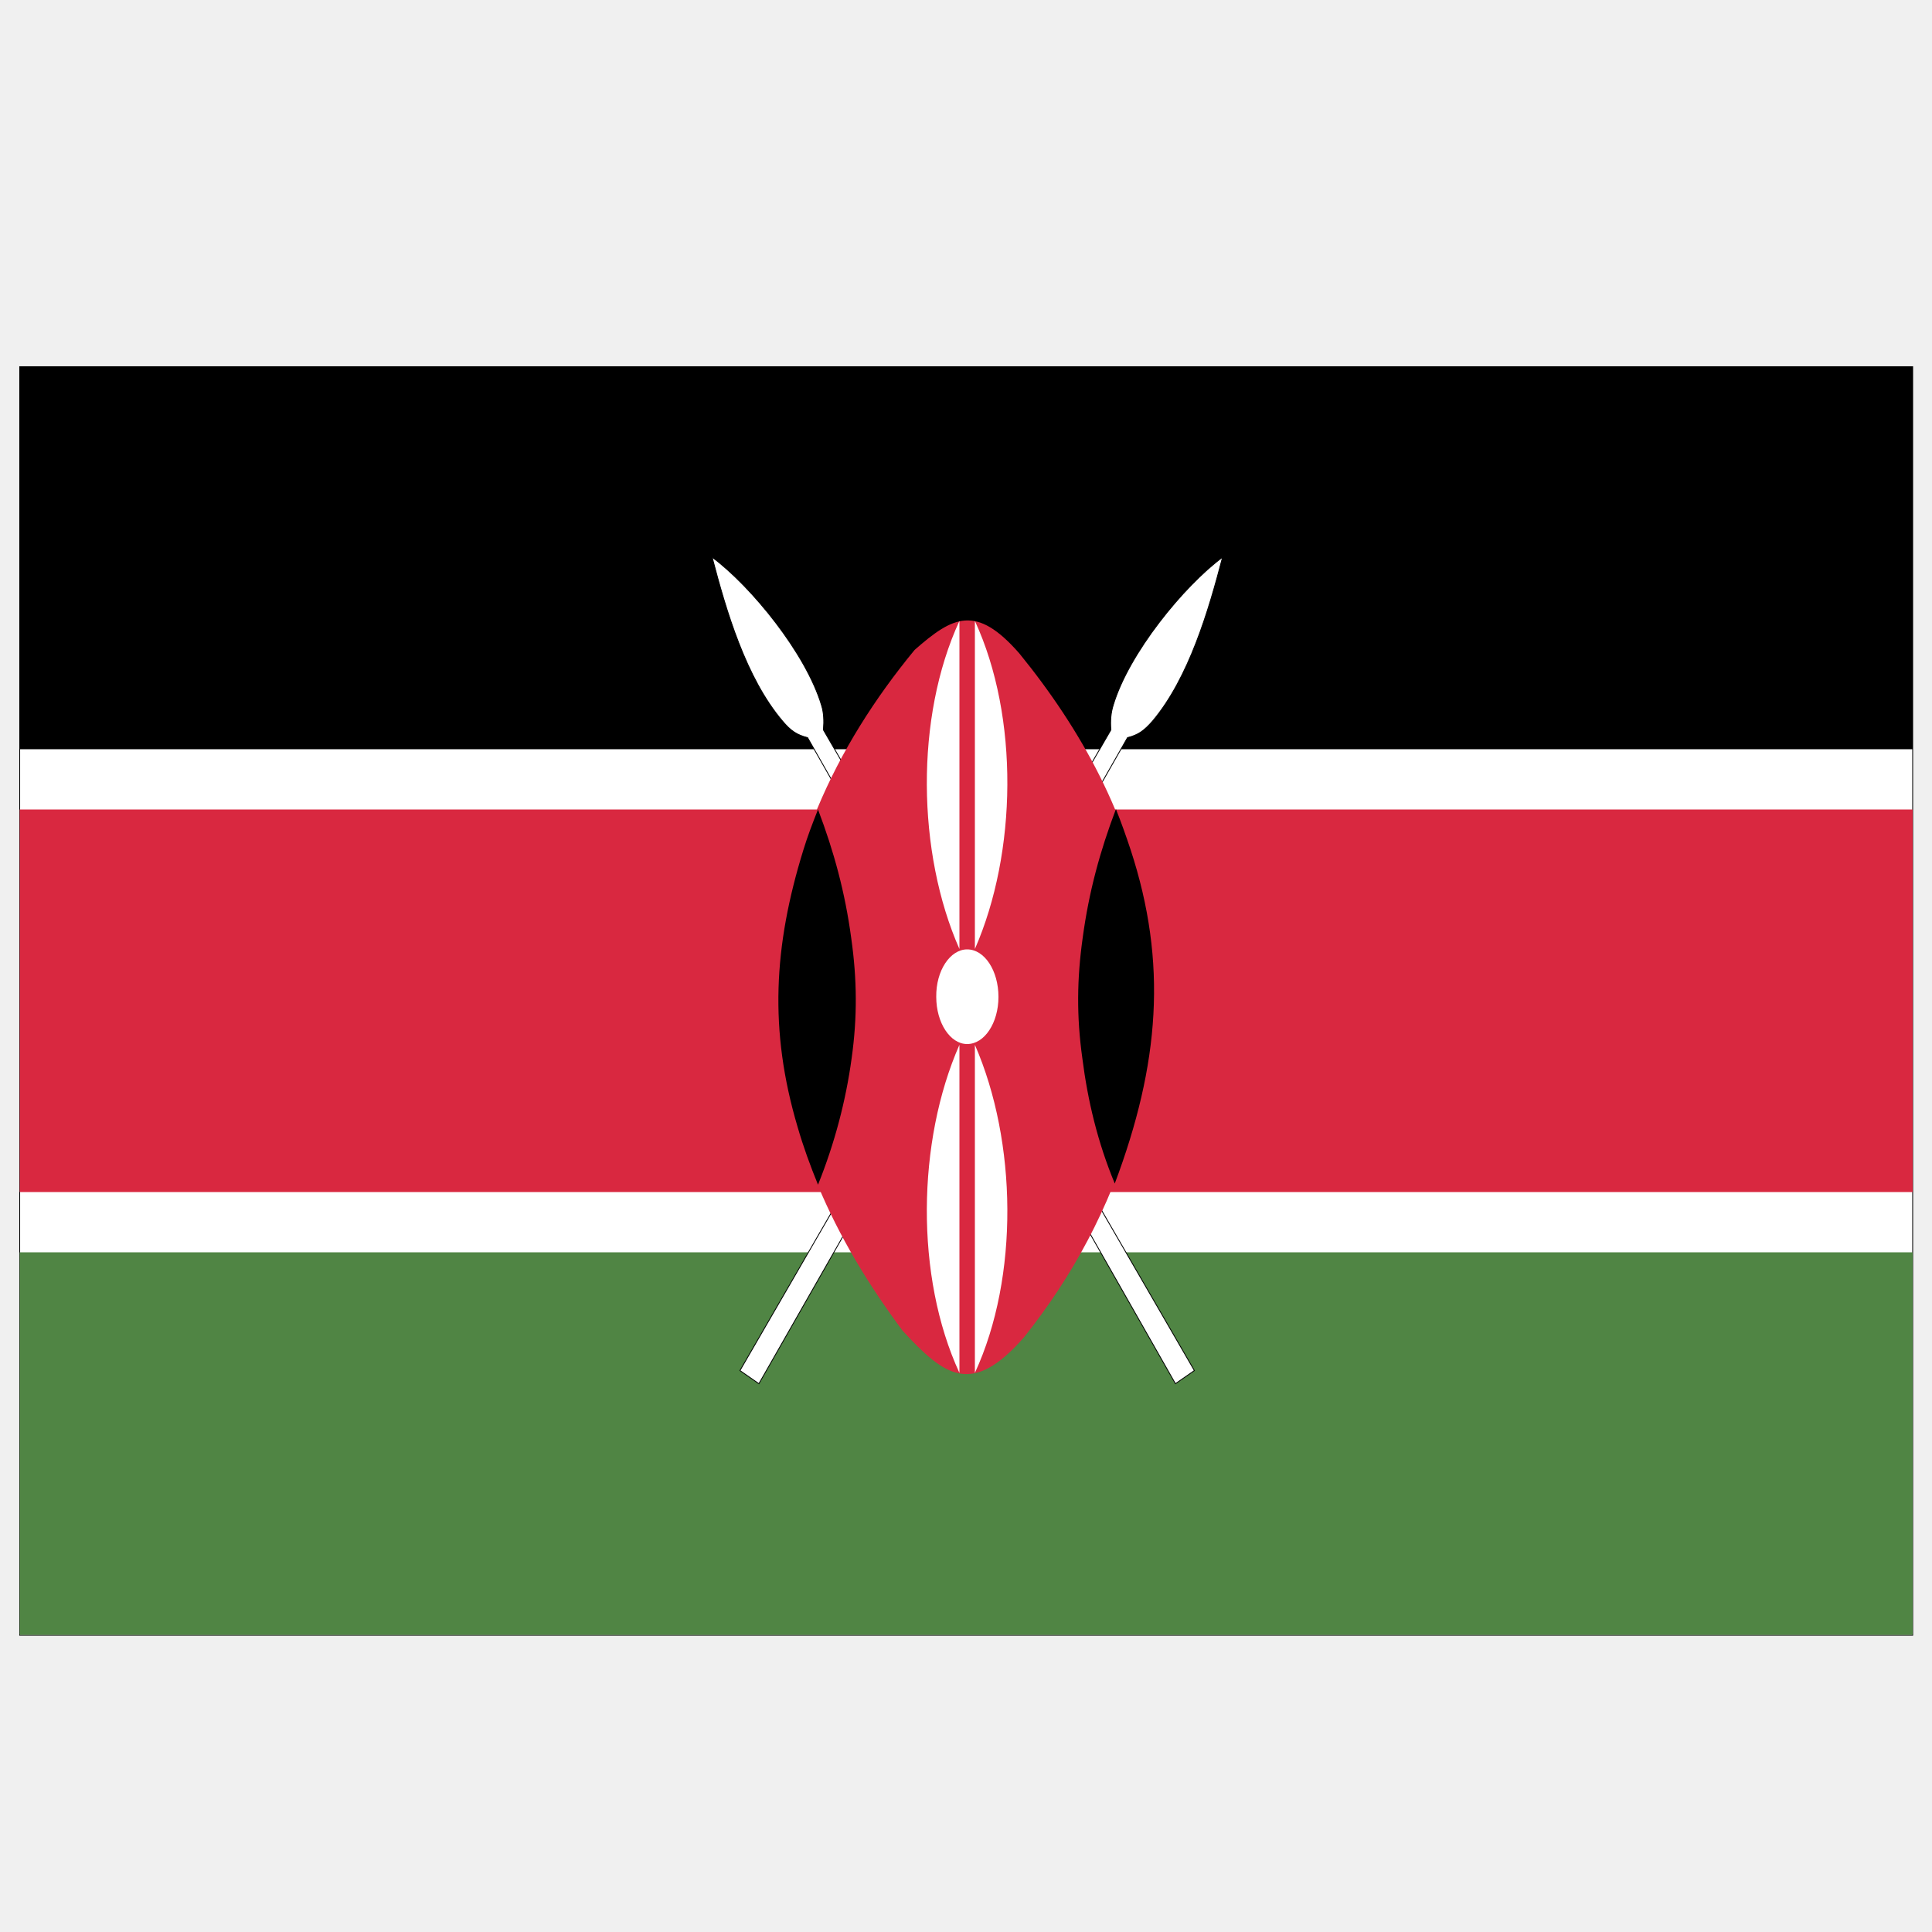
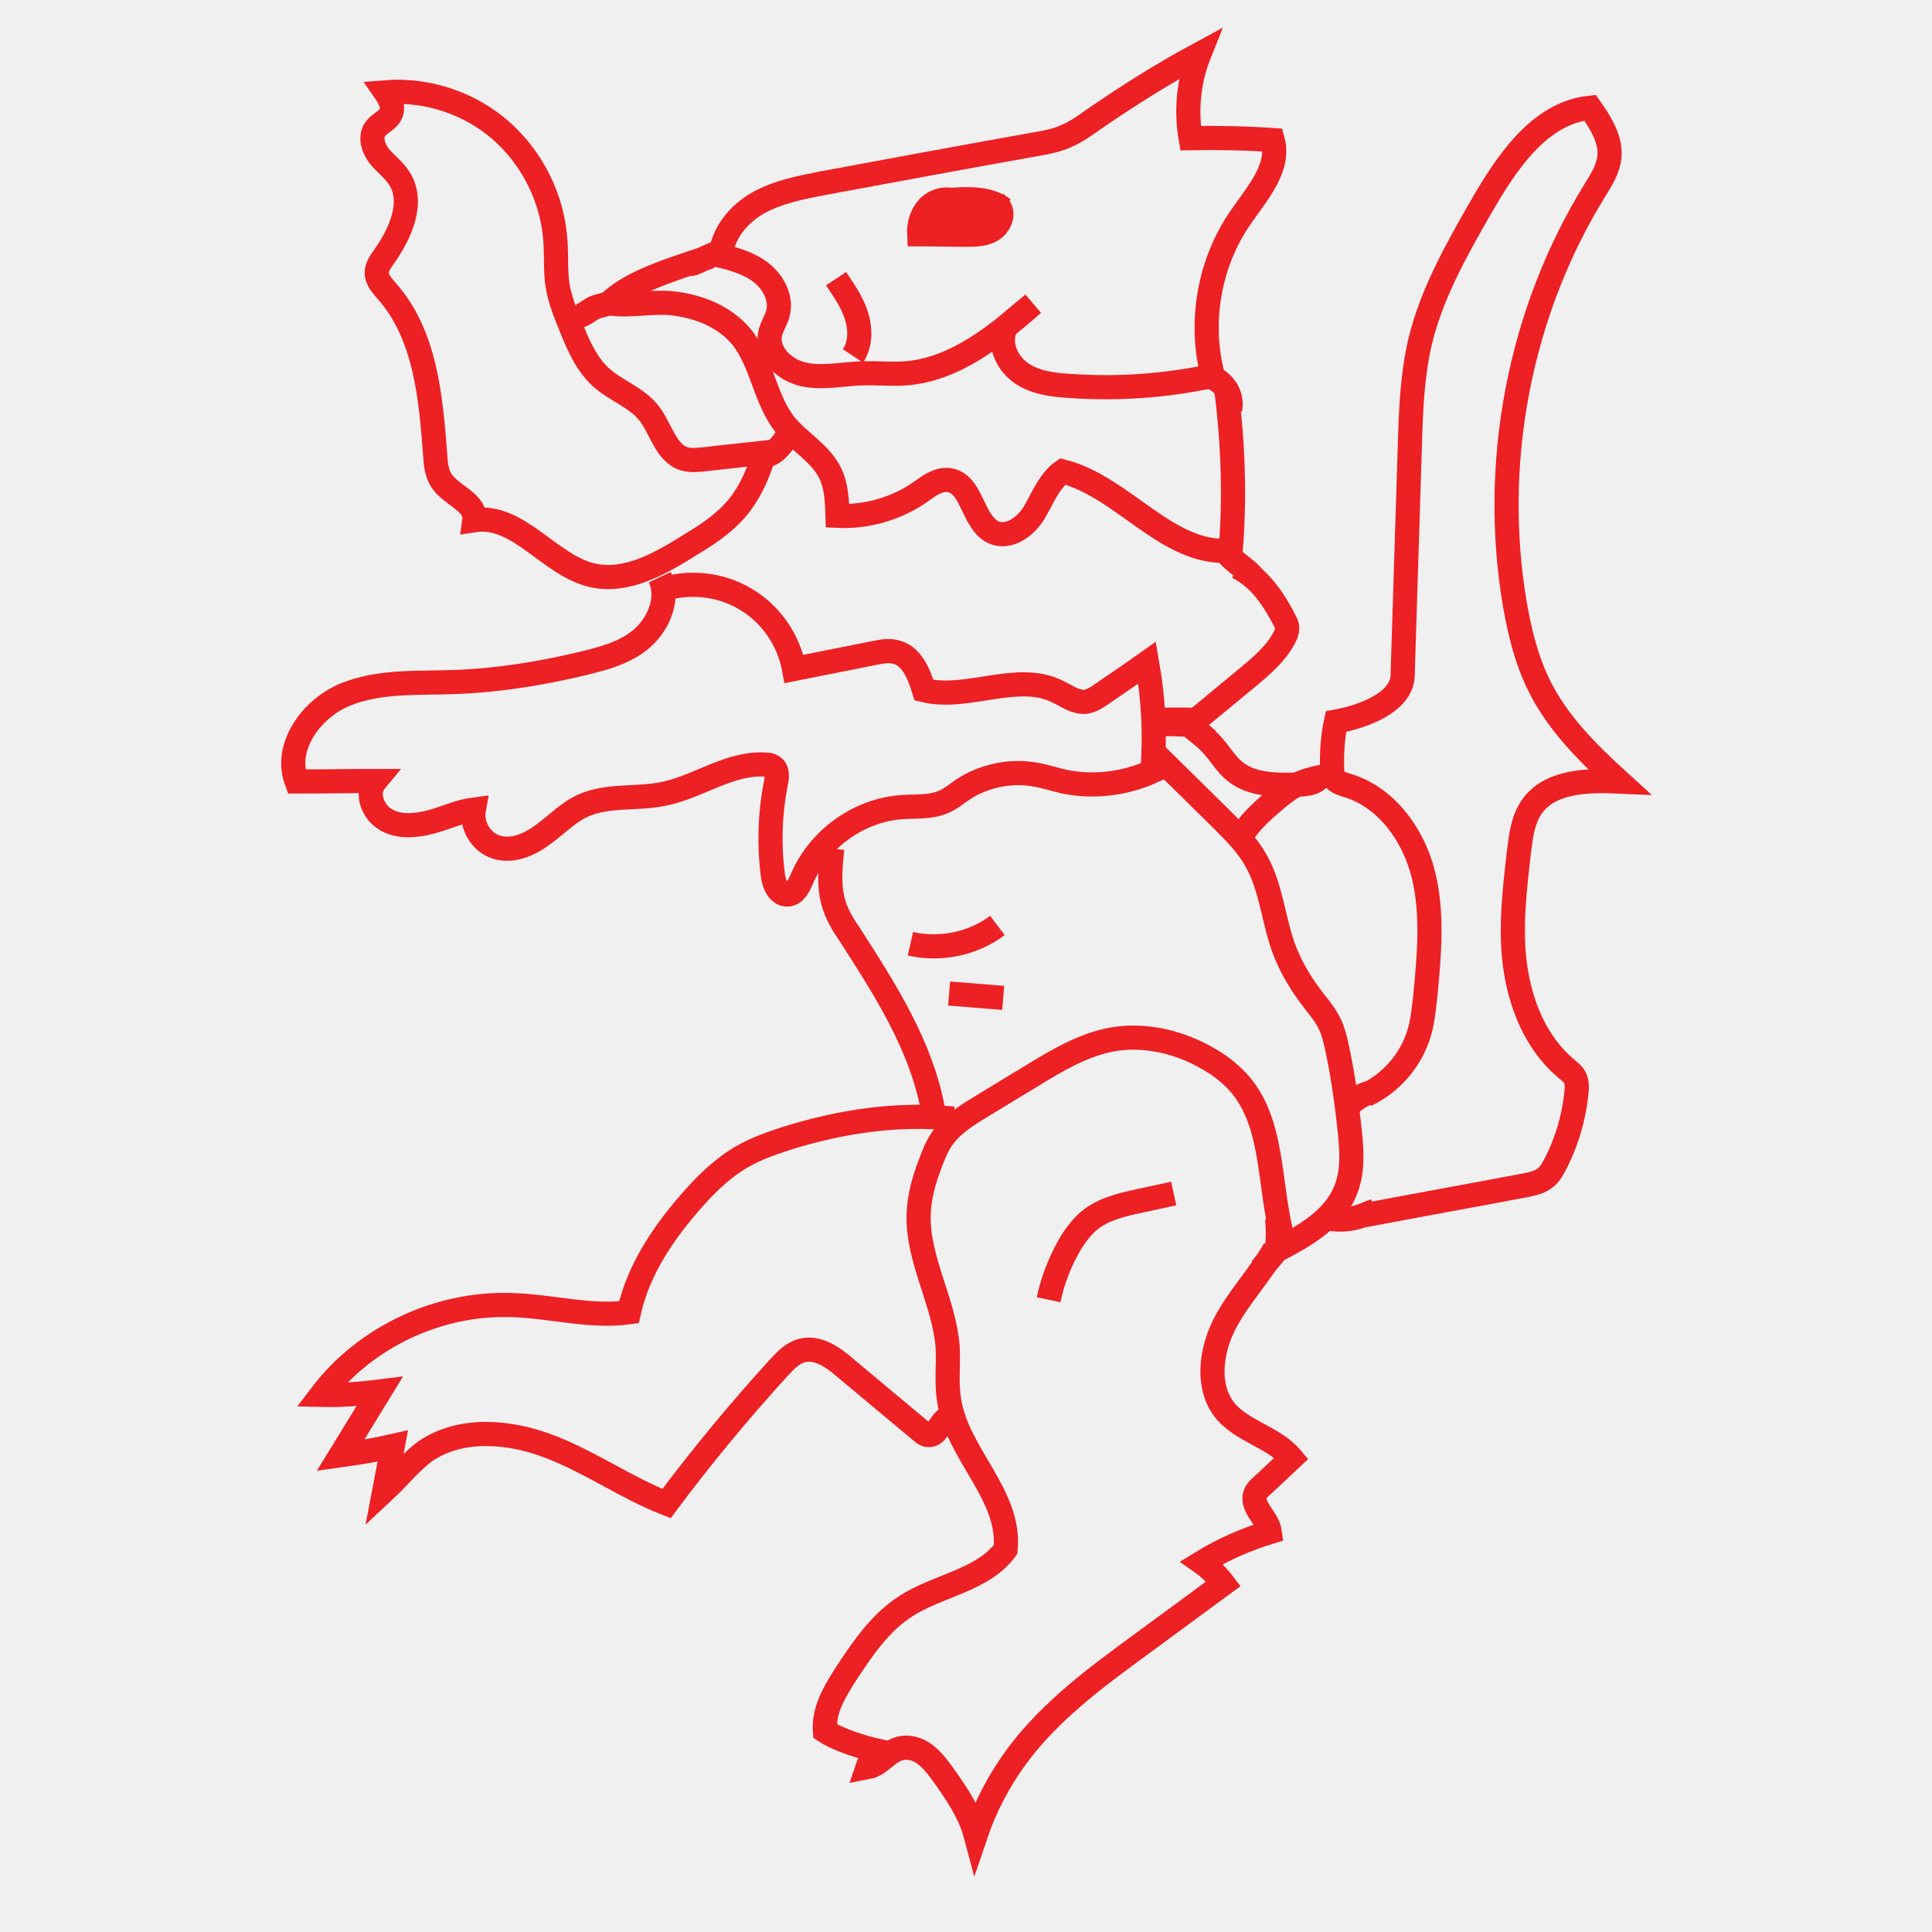
- <svg xmlns="http://www.w3.org/2000/svg" version="1.1" id="Layer_1" x="0px" y="0px" viewBox="0 0 500 500" style="enable-background:new 0 0 500 500;" xml:space="preserve">
+ <svg xmlns="http://www.w3.org/2000/svg" version="1.1" id="Layer_1" x="0px" y="0px" viewBox="0 0 400 400" style="enable-background:new 0 0 400 400;" xml:space="preserve">
  <style type="text/css">
- 	.st0{fill-rule:evenodd;clip-rule:evenodd;fill:#FFFFFF;stroke:#000000;stroke-width:0.216;stroke-miterlimit:10;}
- 	.st1{fill-rule:evenodd;clip-rule:evenodd;}
- 	.st2{fill-rule:evenodd;clip-rule:evenodd;fill:#508544;}
- 	.st3{fill-rule:evenodd;clip-rule:evenodd;fill:#D92840;}
- 	.st4{fill-rule:evenodd;clip-rule:evenodd;fill:#FFFFFF;}
+ 	.st0{fill:none;stroke:#ED2024;stroke-width:5;stroke-miterlimit:10;}
</style>
-   <g>
-     <rect x="5.1" y="94.9" class="st0" width="489.9" height="328.3" />
-     <rect x="5.1" y="94.9" class="st1" width="489.9" height="99" />
-     <rect x="5.1" y="324.1" class="st2" width="489.9" height="99" />
-     <rect x="5.1" y="209.5" class="st3" width="489.9" height="99" />
-     <path class="st0" d="M184.3,144.2c10.1,7.5,24.3,24.9,28.3,38.3c0.6,1.9,0.7,4,0.5,6.4l96,165.8l-4.9,3.4L209,190.9   c-2.8-0.7-4.4-1.8-6.5-4.3C193,175.4,187.9,158,184.3,144.2z" />
-     <path class="st0" d="M316.4,144.2c-10.1,7.5-24.3,24.9-28.3,38.3c-0.6,1.9-0.8,4-0.6,6.4l-96,165.8l4.9,3.4l95.4-167.2   c2.8-0.7,4.3-1.8,6.5-4.3C307.7,175.4,312.8,158,316.4,144.2z" />
-     <path class="st3" d="M236.7,168.2c9.9-8.7,15.9-11.9,27.1,0.9c16.2,19.9,28.4,42.3,32.9,67.7c3.3,18.7,2.1,36.4-3.6,55.6   c-6,20.3-15.5,37.9-28.1,53.7c-13.5,15.4-20.5,10.1-31.4-1.7c-8.7-11.7-16.3-24.1-22-37.8c-2-4.9-3.8-9.9-5.4-15.1   c-7.4-25-6.2-46.7,1.5-71.6c1.1-3.6,2.4-7.1,3.8-10.6C217.7,194.4,226.4,180.7,236.7,168.2z" />
-     <path class="st1" d="M211.7,306.6c-2-4.9-3.8-9.8-5.3-15c-7.4-25-6.2-46.7,1.5-71.6c1.1-3.6,2.4-7,3.8-10.5   c4.1,10.8,7,21.4,8.6,33.3c1.5,10.6,1.6,20.4,0.1,31.1C218.9,284.9,216,295.9,211.7,306.6z" />
-     <path class="st1" d="M288.5,306.3c11.6-30.9,13.7-57.1,4.1-86.4c-1.2-3.6-2.4-7-3.8-10.5c-4.1,10.8-7,21.4-8.6,33.3   c-1.5,10.6-1.6,20.4-0.1,31.1C281.5,284.9,284.1,295.7,288.5,306.3z" />
-     <path class="st4" d="M248.3,160.7v84.9C237.3,220.7,236.8,185.6,248.3,160.7z" />
-     <path class="st4" d="M252.3,160.7v84.9C263.2,220.7,263.8,185.6,252.3,160.7z" />
-     <path class="st4" d="M248.3,355.3v-84.9C237.3,295.4,236.8,330.4,248.3,355.3z" />
-     <path class="st4" d="M252.3,355.3v-84.9C263.2,295.4,263.8,330.4,252.3,355.3z" />
-     <path class="st4" d="M250.3,245.7c4.5,0,8.1,5.5,8.1,12.3c0,6.7-3.6,12.2-8.1,12.2c-4.4,0-8-5.5-8-12.2   C242.2,251.2,245.9,245.7,250.3,245.7z" />
-   </g>
+   <path id="XMLID_18_" class="st0" d="M217.1,269.1c0.8-3.8,2.2-7.5,4.1-10.9c1.1-2,2.5-3.9,4.2-5.4c3-2.5,6.9-3.4,10.7-4.2  c2.3-0.5,4.6-1,6.9-1.5" />
+   <path id="XMLID_17_" class="st0" d="M197.4,231.6c-11.6-1.2-23.5,0.6-34.6,4.1c-3.7,1.2-7.3,2.5-10.5,4.6c-3.2,2.1-6,4.8-8.5,7.6  c-6.2,6.9-11.6,14.8-13.6,23.8c-8.1,1.1-16.2-1.3-24.4-1.5c-15-0.5-30.2,6.6-39.3,18.6c4,0.1,8.1-0.2,12.1-0.7  c-2.7,4.4-5.4,8.8-8.1,13.2c3.6-0.5,7.3-1.1,10.8-1.9c-0.6,3.1-1.1,6.1-1.7,9.2c2.9-2.7,5.3-5.8,8.4-8.1c7.4-5.1,17.5-4.2,25.8-1  c8.4,3.2,15.8,8.5,24.2,11.8c7.3-9.8,15.1-19.2,23.3-28.2c1.4-1.5,2.8-3,4.8-3.5c3.2-0.8,6.4,1.4,8.9,3.6  c5.3,4.4,10.5,8.8,15.8,13.2c0.4,0.3,0.8,0.7,1.3,0.7c1.8,0.3,2.4-2.4,3.9-3.4" />
+   <path id="XMLID_16_" class="st0" d="M263.9,258.6c-3.1,5.5-7.6,10.1-10.4,15.6s-3.8,12.9,0.1,17.8c3.6,4.4,10.1,5.5,13.8,9.9  c-2,1.9-4,3.7-6,5.6c-0.6,0.5-1.2,1.1-1.5,1.8c-1,2.7,2.6,5,3,7.9c-4.9,1.5-9.7,3.6-14.1,6.3c1.7,1.2,3.2,2.7,4.5,4.4  c-5.7,4.2-11.3,8.3-17,12.5c-9.3,6.8-18.8,13.8-25.7,23.1c-3.7,5-6.6,10.5-8.6,16.4c-1.2-4.5-3.9-8.5-6.6-12.3  c-1.8-2.5-3.9-5.3-7-5.7c-4.1-0.6-5.6,3.4-8.8,4c0.4-1.2,1.3-2.4,2.2-3.4c-3.2-0.7-8.3-2.3-11-4.1c-0.3-4.2,1.8-7.8,4-11.3  c3.6-5.5,7.3-11.1,12.8-14.6c6.7-4.3,15.9-5.3,20.6-11.7c1.1-11.3-10-19.7-11.7-30.9c-0.6-3.6-0.1-7.3-0.3-11  c-0.7-9.4-6.3-18.1-6-27.5c0.1-3.6,1.1-7.1,2.4-10.5c0.7-1.9,1.5-3.9,2.7-5.5c2-2.7,4.9-4.5,7.7-6.2c3.6-2.2,7.2-4.4,10.7-6.5  c5.2-3.2,10.6-6.4,16.6-7.5c6.9-1.2,14.2,0.6,20.2,4.2c2.1,1.2,4,2.7,5.7,4.5c7.6,8.2,6.4,21,9.2,31.8" />
+   <path id="XMLID_15_" class="st0" d="M282.8,226.7c5.3-2.5,9.5-7.4,11.1-13.1c0.7-2.4,0.9-5,1.2-7.5c0.8-8.3,1.6-16.9-0.4-25  c-2-8.1-7.5-15.9-15.5-18.4c-1.2-0.4-2.6-0.7-3.1-1.8c-0.3-0.5-0.3-1.1-0.3-1.7c-0.1-3.3,0.1-6.6,0.8-9.8c5.5-1,13.6-3.9,13.8-9.5  c0.5-15.9,1-31.9,1.5-47.8c0.2-7.2,0.5-14.4,2.1-21.3c2.4-10,7.5-19,12.6-27.9c5.3-9.2,12.1-19.5,22.6-20.6c2.2,3.1,4.4,6.6,4,10.3  c-0.3,2.5-1.7,4.7-3,6.8c-15.7,25.4-21.6,56.7-16.5,86.1c1,5.5,2.3,10.9,4.7,15.9c3.8,8,10.2,14.4,16.8,20.4  c-6.6-0.3-14.4-0.1-18.1,5.3c-1.8,2.6-2.2,5.9-2.6,9.1c-0.9,7.9-1.9,16-0.8,23.9s4.3,15.8,10.4,21c0.8,0.7,1.7,1.3,2.1,2.3  c0.3,0.8,0.3,1.7,0.2,2.6c-0.5,5.4-2.1,10.7-4.6,15.4c-0.5,0.9-1,1.8-1.8,2.4c-1.2,1-2.7,1.3-4.2,1.6c-11.1,2.1-22.2,4.1-33.3,6.2" />
+   <path id="XMLID_14_" class="st0" d="M196.5,205.7c3.7,0.3,7.5,0.6,11.2,0.9" />
+   <path id="XMLID_13_" class="st0" d="M188.5,195.4c6.2,1.4,13,0,18-3.8" />
+   <path id="XMLID_12_" class="st0" d="M197.8,41.7c-1.8-0.9-4.2-0.2-5.6,1.2c-1.4,1.5-2,3.6-1.9,5.6c3.2,0,6.4,0.1,9.6,0.1  c1.9,0,3.9,0,5.5-1c1.6-1,2.6-3.3,1.4-4.8c-3.5,0.2-7-0.1-10.5-0.7" />
+   <path id="XMLID_11_" class="st0" d="M149.2,53.1c0.3-4.7,3.7-8.8,7.8-11.1s8.9-3.2,13.5-4.1c14.6-2.7,29.1-5.4,43.7-8  c2.3-0.4,4.6-0.8,6.7-1.8c1.9-0.8,3.7-2.1,5.4-3.3c7.1-4.9,14.4-9.5,22-13.6c-2.2,5.5-2.8,11.6-1.8,17.4c5.7-0.1,11.3,0,17,0.4  c1.6,5.8-3.3,11.1-6.7,16.1c-6.5,9.4-8.6,21.7-5.7,32.7c-9.7,2.1-19.7,2.8-29.6,2.1c-3.6-0.2-7.5-0.7-10.4-2.9  c-2.9-2.2-4.6-6.5-2.6-9.6c1.8-1.5,3.6-3,5.4-4.5c-7.7,6.7-16.2,13.6-26.4,14.4c-3,0.2-6-0.1-9,0c-4.1,0.1-8.2,1.1-12.2,0.2  c-4-0.9-7.8-4.6-6.8-8.6c0.3-1.3,1.1-2.5,1.5-3.8c1-3.2-0.9-6.8-3.6-8.8c-2.7-2-6.1-2.9-9.3-3.6" />
+   <path id="XMLID_10_" class="st0" d="M173.1,57.7c1.6,2.4,3.3,4.8,4.2,7.6c0.9,2.8,0.9,6-0.7,8.4" />
+   <path id="XMLID_9_" class="st0" d="M147.1,53.1c-6.3,2.2-16.3,4.9-21,9.7c4.6,0.7,9.2-0.6,13.9,0.1c5.1,0.7,10.1,2.8,13.4,6.7  c4.4,5.3,4.9,13.1,9.2,18.4c2.8,3.4,7,5.7,9.1,9.6c1.5,2.8,1.6,6.1,1.7,9.2c6,0.3,12.2-1.5,17.1-4.9c1.8-1.3,3.8-2.8,6-2.5  c4.9,0.7,4.8,9,9.4,10.9c3.2,1.2,6.6-1.4,8.3-4.3s3-6.4,5.8-8.4c12.6,3.2,21.8,17.5,34.8,16.4c0.9-11.1,0.5-22.3-0.9-33.3" />
+   <path id="XMLID_8_" class="st0" d="M161,93.4c-5.1,0.6-10.2,1.1-15.3,1.7c-1.3,0.1-2.7,0.3-4-0.1c-3.9-1.2-4.8-6.2-7.3-9.4  c-2.6-3.4-7-4.7-10.1-7.6c-2.9-2.7-4.5-6.4-6-10.1c-1.2-2.9-2.4-5.9-2.9-9c-0.4-2.9-0.2-5.9-0.4-8.8c-0.5-8.7-4.6-17.1-11.1-22.9  s-15.4-8.8-24.1-8.1c0.9,1.3,1.8,3,1.1,4.5c-0.6,1.3-2.3,1.9-3.2,3.1c-1.2,1.7-0.4,4,0.8,5.6c1.3,1.6,3,2.8,4.1,4.5  c3.3,5,0.3,11.6-3.2,16.5c-0.7,1-1.4,2-1.4,3.2c0,1.5,1.2,2.7,2.2,3.9c7.9,9,9,21.9,9.9,33.8c0.1,1.8,0.3,3.8,1.3,5.3  c2,3.1,7.3,4.5,6.8,8.2c9.1-1.4,15.5,9.3,24.4,11.4c7,1.6,13.9-2.3,20-6.1c3.3-2,6.6-4.1,9.2-6.9c3.3-3.5,5.2-8,6.6-12.6" />
+   <path id="XMLID_7_" class="st0" d="M136.6,119.5c2,4.2-0.1,9.5-3.6,12.6s-8.3,4.3-12.9,5.4c-8.5,2-17.2,3.4-26,3.7  c-7.6,0.3-15.5-0.3-22.6,2.6s-12.8,10.9-10.1,18c5.4,0,10.8-0.1,16.3-0.1c-2,2.4-0.6,6.4,2.2,8c2.7,1.6,6.1,1.3,9.2,0.5  s5.9-2.2,9-2.6c-0.6,3.3,1.5,6.8,4.7,7.8c3.3,1,6.8-0.5,9.6-2.6c2.8-2,5.2-4.6,8.3-6c5.1-2.3,11-1.3,16.5-2.4  c7.3-1.4,13.8-6.6,21.3-6.1c0.5,0,1.1,0.1,1.5,0.4c1.1,0.7,0.9,2.3,0.6,3.6c-1.2,6.2-1.4,12.6-0.6,18.8c0.2,1.9,1.2,4.2,3.1,4.1  c1.5-0.1,2.3-1.8,2.9-3.2c3.5-8.3,11.8-14.3,20.8-14.9c2.9-0.2,5.9,0.1,8.6-1.1c1.4-0.6,2.6-1.6,3.9-2.5c4.2-2.8,9.6-4,14.6-3.2  c2.1,0.3,4.2,1,6.3,1.5c6.1,1.3,12.7,0.5,18.4-2.1c0.6-7.5,0.2-15.1-1.1-22.5c-3.1,2.2-6.2,4.3-9.4,6.5c-1,0.7-2.1,1.4-3.3,1.6  c-2.1,0.2-3.9-1.2-5.8-2.1c-8.4-4.2-18.6,1.9-27.7-0.3c-1-3.3-2.5-7.1-5.8-7.9c-1.5-0.4-3-0.1-4.5,0.2c-5.5,1.1-11.1,2.2-16.6,3.3  c-1.1-6-4.8-11.4-10.1-14.5c-5.2-3.1-11.8-3.8-17.6-1.8" />
+   <path id="XMLID_6_" class="st0" d="M273.2,160.7c-0.5,1.3-2.2,1.6-3.6,1.7c-5.1,0.2-10.7,0.3-14.4-3.1c-1.2-1.1-2.1-2.4-3.1-3.7  c-1.5-1.9-3.2-3.5-5.1-5" />
+   <path id="XMLID_5_" class="st0" d="M239.5,156.4c4.4,4.3,8.7,8.6,13.1,12.9c2.7,2.7,5.5,5.4,7.4,8.8c3.3,5.7,3.6,12.6,6,18.8  c1.5,3.8,3.6,7.2,6.1,10.4c1.2,1.5,2.4,3,3.2,4.7c0.8,1.6,1.2,3.5,1.6,5.3c1.2,5.7,2,11.5,2.6,17.3c0.4,4,0.6,8.1-0.9,11.8  c-2.4,6.1-8.7,9.6-14.5,12.6" />
+   <path id="XMLID_3_" class="st0" d="M172.3,175.7c-0.4,3.9-0.8,8,0.4,11.7c0.7,2.2,2,4.3,3.3,6.2c7.2,11.2,14.6,22.7,17.1,35.8" />
+   <path id="XMLID_2_" class="st0" d="M256.2,117.4c4.6,2.2,7.6,6.8,9.9,11.3c0.2,0.4,0.4,0.8,0.4,1.3c0,0.5-0.1,0.9-0.3,1.4  c-1.6,3.5-4.6,6.1-7.6,8.6c-3.5,2.9-6.9,5.7-10.4,8.6" />
+   <path id="XMLID_1_" class="st0" d="M238.7,149c2.5,0,4.9,0,7.4,0c1.2,0,1.2,0.5,2.4,0.5" />
+   <path id="XMLID_4_" class="st0" d="M256.6,173.9c1.6-3.2,4.4-5.7,7.1-8c1.4-1.2,2.9-2.4,4.5-3.3c2.2-1.2,4.8-1.7,7.3-2.1" />
+   <path id="XMLID_19_" class="st0" d="M237.5,149.8c2.5,0.1,5,0.1,7.5,0.2c0.3,0,0.7,0,1,0.1c0.3,0.1,0.6,0.3,0.8,0.5  c1.1,0.9,2.2,1.8,3.4,2.7" />
+   <path id="XMLID_20_" class="st0" d="M253.3,113c0.9,3.1,4.8,4.3,6.6,7.1" />
+   <path id="XMLID_21_" class="st0" d="M261,262.8c0.8-0.9,1.6-1.9,2.4-2.8c0.3-0.4,0.6-0.7,0.8-1.1c0.2-0.5,0.3-1,0.3-1.6  c0.1-1.7,0.1-3.4-0.1-5.1" />
+   <path id="XMLID_22_" class="st0" d="M275.3,252.3c2.1,0.4,4.3,0.2,6.4-0.5c1-0.3,1.9-0.8,2.9-1.1" />
+   <path id="XMLID_23_" class="st0" d="M278.9,229.1c1.6-1.4,3.3-2.8,5.3-2.9" />
+   <path id="XMLID_24_" class="st0" d="M250.2,78c2.9,0.5,5.1,3.7,4.5,6.7" />
+   <path id="XMLID_25_" class="st0" d="M142.5,54.6c0.7,0.2,1.4-0.2,2.1-0.5c1.5-0.8,3.1-1.5,4.7-2.1" />
+   <path id="XMLID_26_" class="st0" d="M194.2,45.1c2.5-0.5,5.2-0.4,7.6,0.4" />
+   <path id="XMLID_27_" class="st0" d="M191.3,46c4.6,0,9.2,0,13.7,0" />
+   <path id="XMLID_28_" class="st0" d="M196.5,41.4c3-0.2,6.1-0.4,8.9,0.6c0.9,0.3,1.7,0.8,2.4,1.3" />
+   <path id="XMLID_29_" class="st0" d="M155.3,94.9c1.5-0.1,3.1-0.3,4.4-1c1.3-0.7,2.2-2,3.1-3.2" />
+   <path id="XMLID_30_" class="st0" d="M118.7,65.5c0.8,0.2,1.7-0.2,2.4-0.6c0.7-0.4,1.4-1,2.2-1.3c0.8-0.3,1.6-0.4,2.4-0.7" />
</svg>
